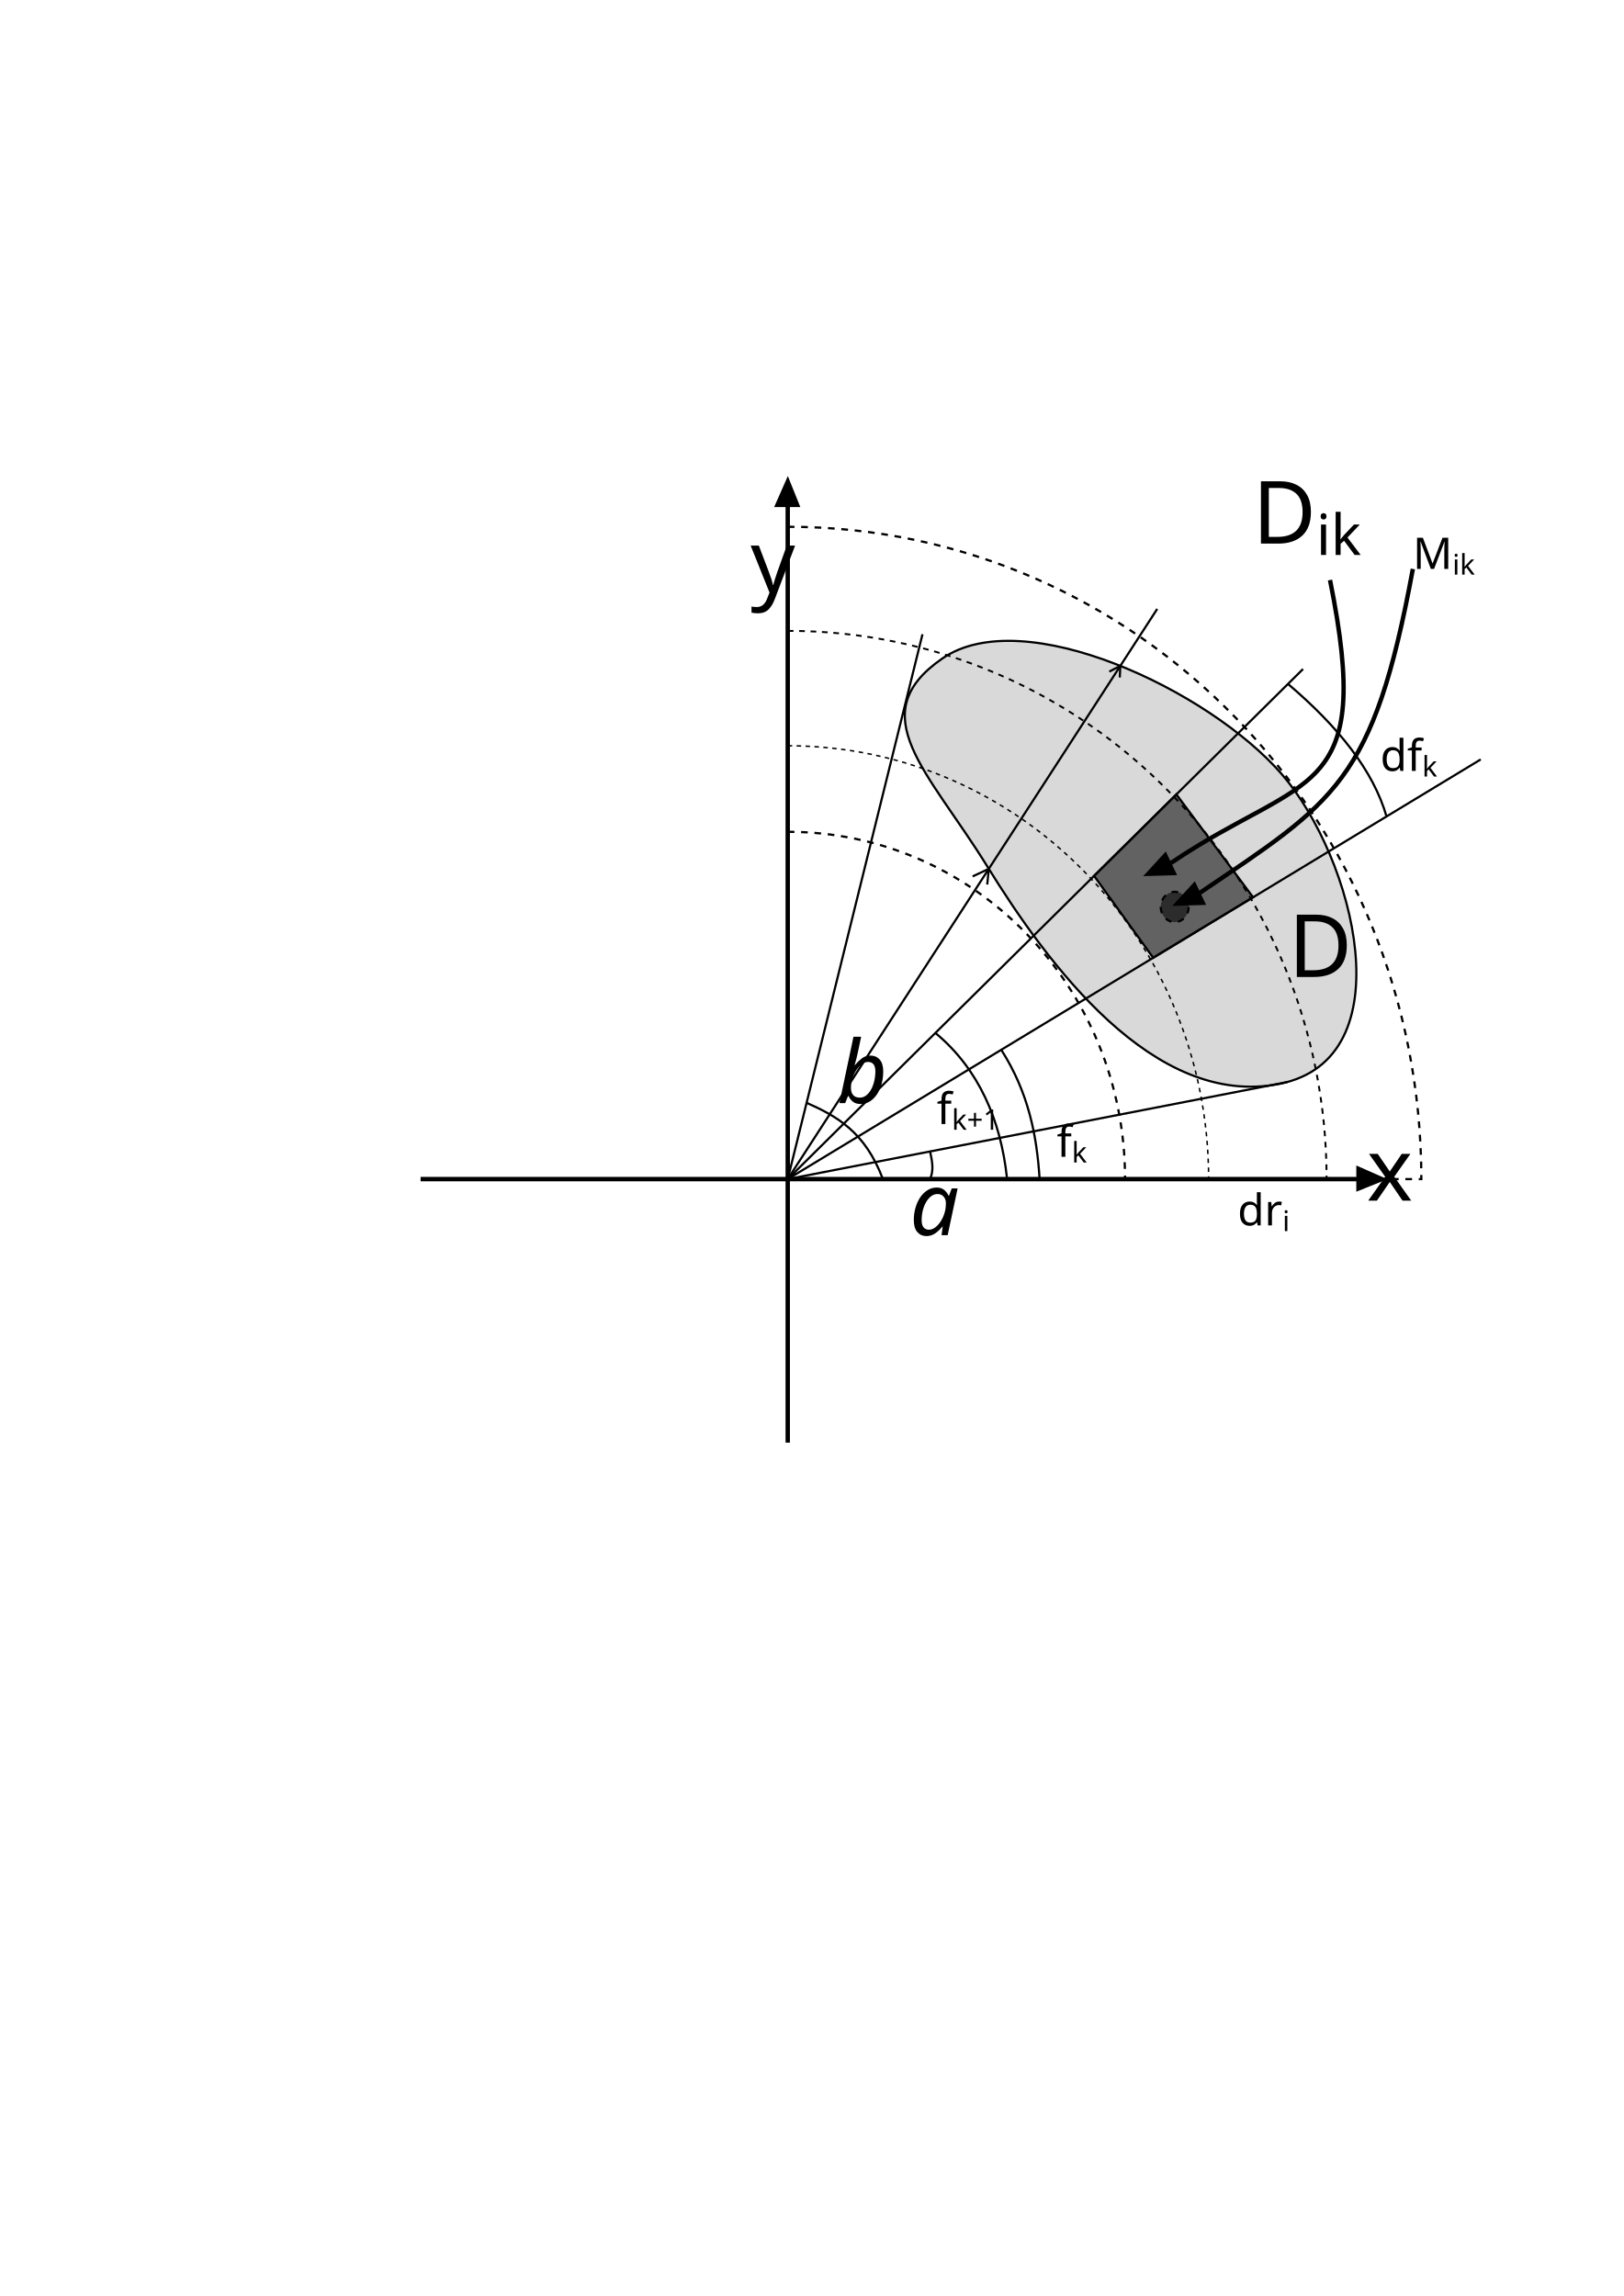
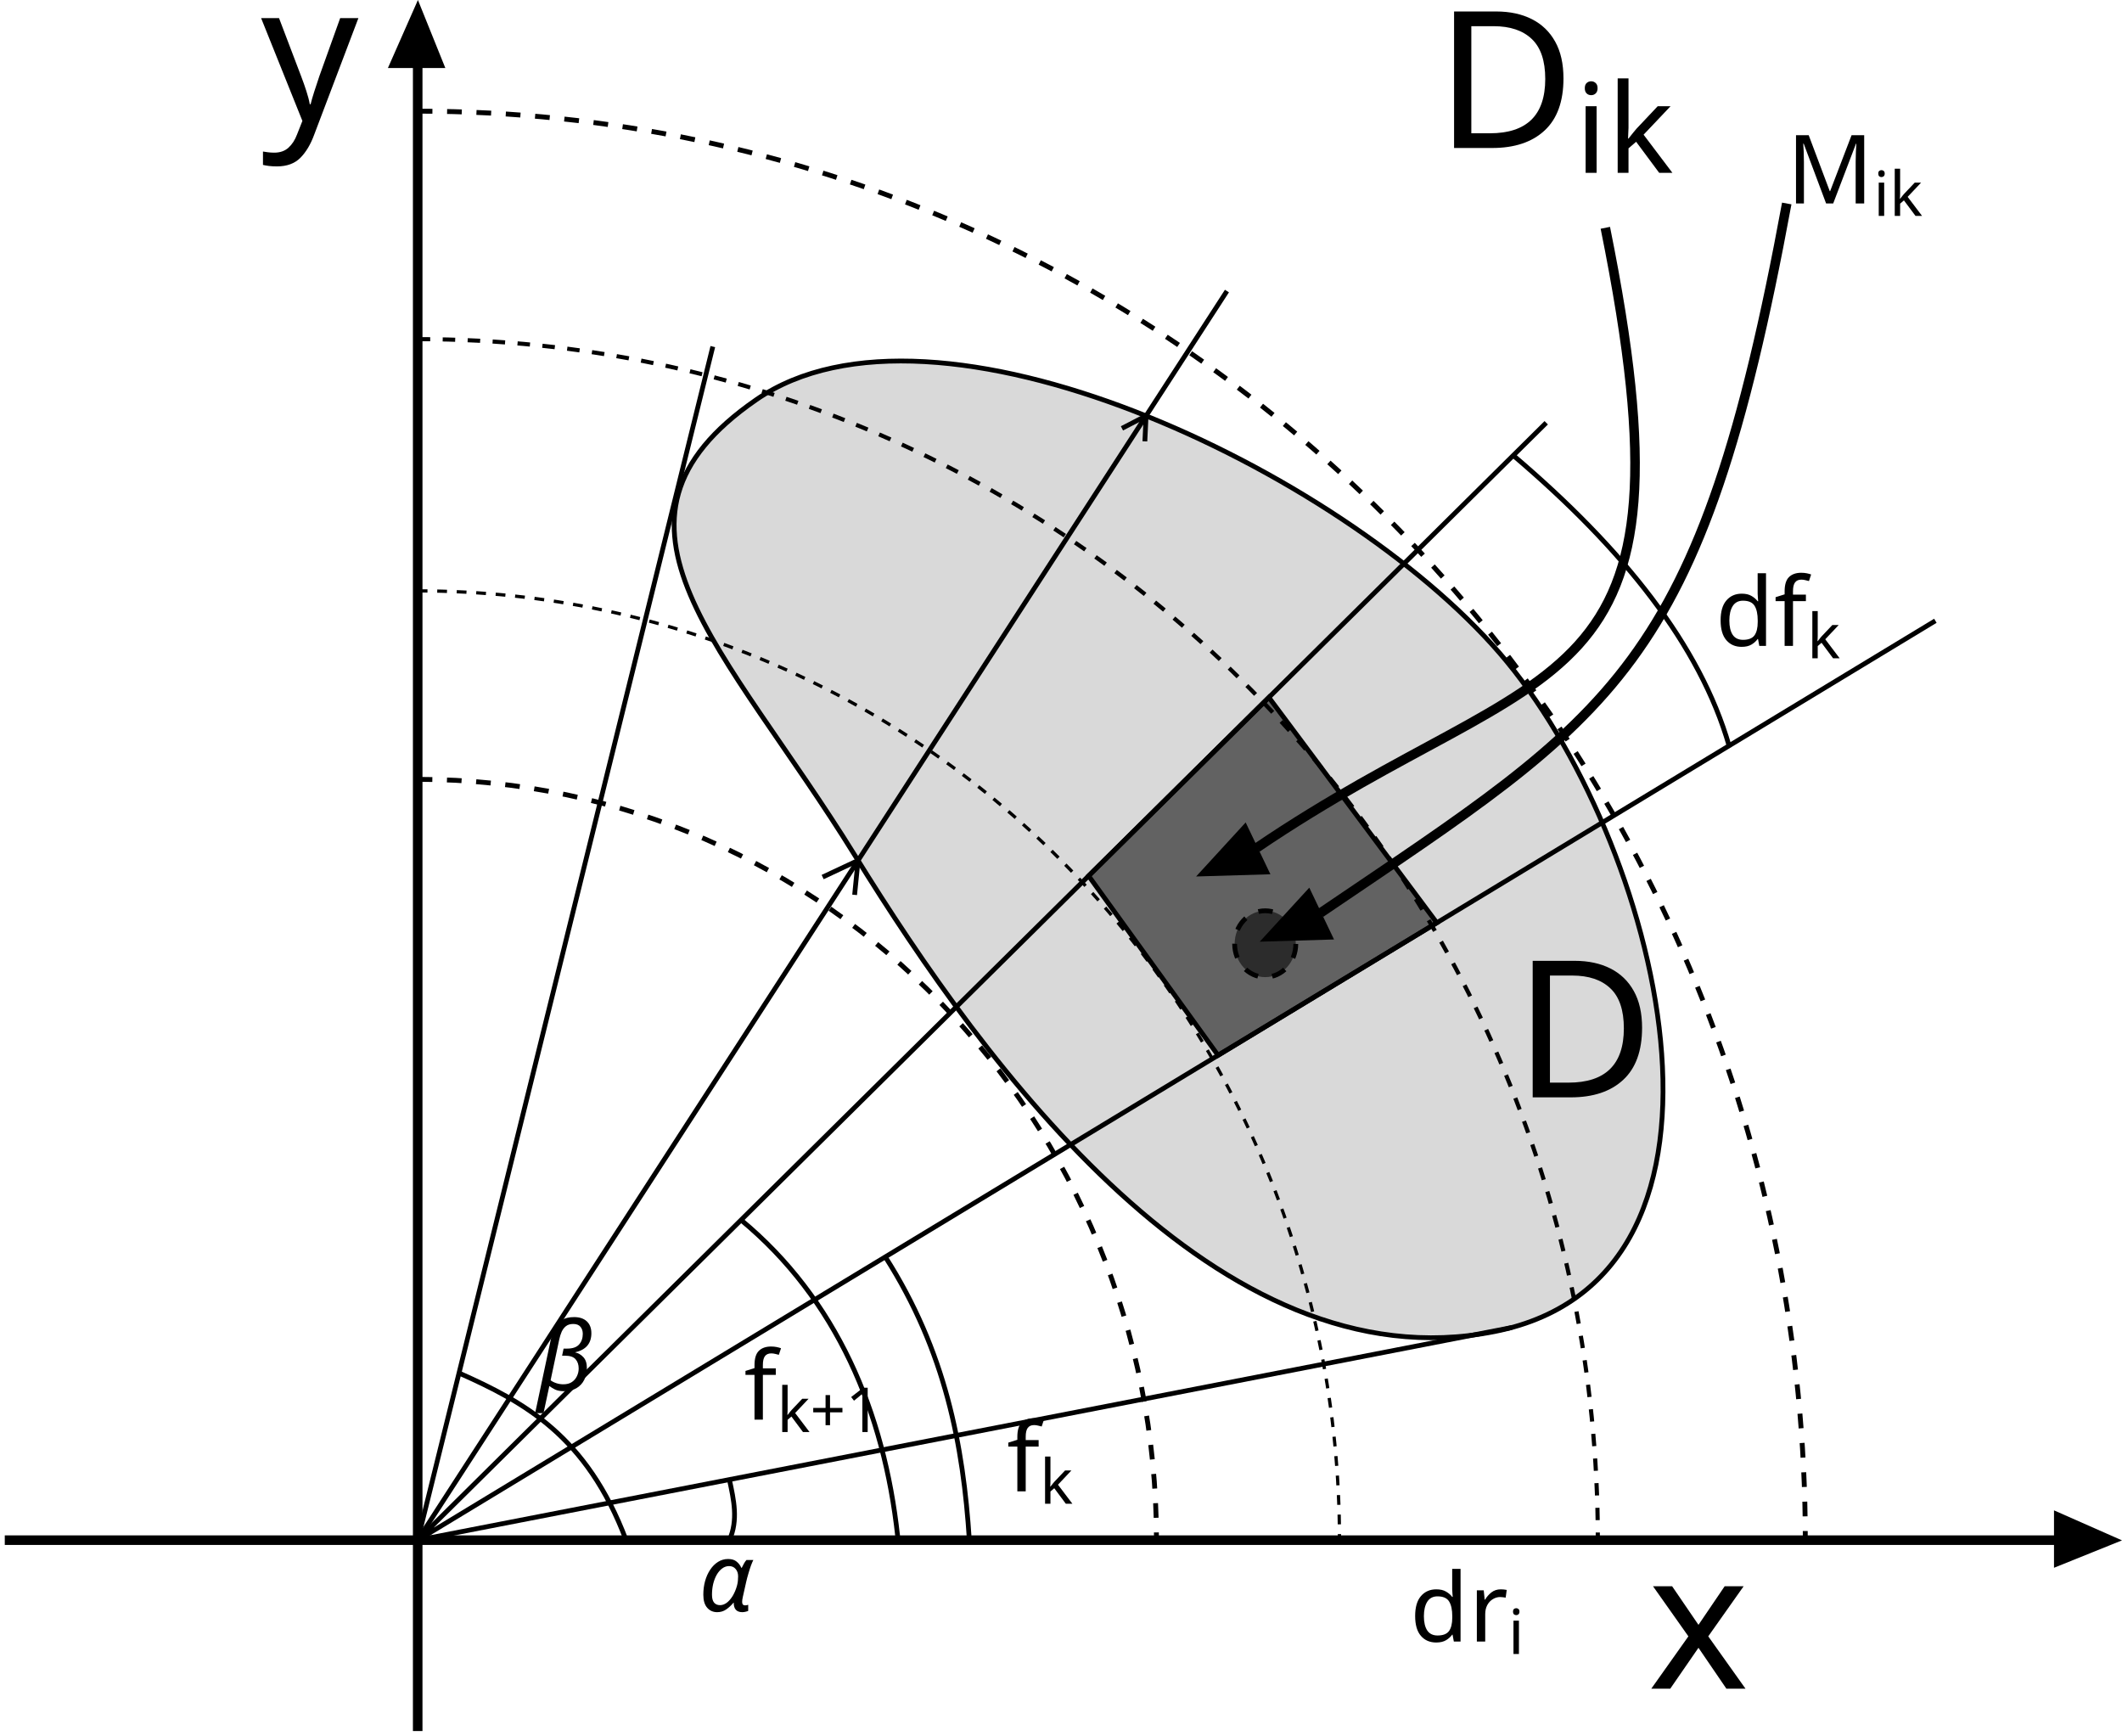
- <svg xmlns="http://www.w3.org/2000/svg" width="744.094" height="1052.362" id="svg10609" version="1.1">
+ <svg xmlns="http://www.w3.org/2000/svg" width="444.035" height="363.184" id="svg10609" version="1.1">
  <defs id="defs10611">
    </defs>
-   <g id="layer1">
+   <g id="layer1" transform="translate(-273.5893,-218.1922)">
    <g id="g3792" transform="translate(160.7363,-362.1203)">
-       <path transform="translate(0,552.3622)" id="path2997" d="m 200.258,470.985 0,-428.961" style="fill:none;stroke:#000000;stroke-width:2;stroke-linecap:butt;stroke-linejoin:miter;stroke-miterlimit:4;stroke-opacity:1;stroke-dasharray:none" />
+       <path transform="translate(0,552.3622)" id="path2997" d="m 200.258,390.134 0,-348.11" style="fill:none;stroke:#000000;stroke-width:2;stroke-linecap:butt;stroke-linejoin:miter;stroke-miterlimit:4;stroke-opacity:1;stroke-dasharray:none" />
      <path id="path3790" d="m 200.305,580.312 -6.28,14.23 12.015,0 z" style="fill:#000000;fill-opacity:1;stroke:none" />
    </g>
-     <g id="g3798" transform="matrix(0,1,-1,0,1216.099,340.1767)">
+     <g id="g3798" transform="matrix(0,1,-1,0,1297.937,340.1767)">
      <path style="fill:none;stroke:#000000;stroke-width:2;stroke-linecap:butt;stroke-linejoin:miter;stroke-miterlimit:4;stroke-opacity:1;stroke-dasharray:none" d="m 200.258,470.985 0,-428.961" id="path3800" transform="translate(0,552.3622)" />
      <path style="fill:#000000;fill-opacity:1;stroke:none" d="m 200.305,580.312 -6.28,14.23 12.015,0 z" id="path3802" />
    </g>
-     <path style="fill:#000000;stroke:#000000;stroke-width:1px;stroke-linecap:butt;stroke-linejoin:miter;stroke-opacity:1;fill-opacity:0.15" d="m 431.84,301.819 c 37.159,-25.671 122.295,14.572 155.563,53.033 33.269,38.461 56.853,130.394 -1.01,141.926 -57.863,11.533 -106.676,-55.547 -133.845,-99.5 -27.169,-43.953 -57.867,-69.789 -20.708,-95.459 z" id="path10869" />
+     <path style="fill:#000000;fill-opacity:0.15;stroke:#000000;stroke-width:1px;stroke-linecap:butt;stroke-linejoin:miter;stroke-opacity:1" d="m 431.84,301.819 c 37.159,-25.671 122.295,14.572 155.563,53.033 33.269,38.461 56.853,130.394 -1.01,141.926 -57.863,11.533 -106.676,-55.547 -133.845,-99.5 -27.169,-43.953 -57.867,-69.789 -20.708,-95.459 z" id="path10869" />
    <path style="fill:none;stroke:#000000;stroke-width:1px;stroke-linecap:butt;stroke-linejoin:miter;stroke-opacity:1" d="M 360.994,540.434 589.932,495.947" id="path10871" />
    <path style="fill:none;stroke:#000000;stroke-width:1px;stroke-linecap:butt;stroke-linejoin:miter;stroke-opacity:1" d="M 360.994,540.434 422.749,290.707" id="path10873" />
    <path style="fill:none;stroke:#000000;stroke-width:1px;stroke-linecap:butt;stroke-linejoin:miter;stroke-opacity:1" d="M 360.994,540.434 530.33,279.09" id="path10875" />
    <text xml:space="preserve" style="font-size:40px;font-style:normal;font-weight:normal;line-height:125%;letter-spacing:0px;word-spacing:0px;fill:#000000;fill-opacity:1;stroke:none;font-family:Sans" x="590.434" y="447.786" id="text10877">
      <tspan id="tspan10879" x="590.434" y="447.786">D</tspan>
    </text>
-     <text xml:space="preserve" style="font-size:40px;font-style:normal;font-weight:normal;line-height:125%;letter-spacing:0px;word-spacing:0px;fill:#000000;fill-opacity:1;stroke:none;font-family:Sans" x="626.295" y="550.316" id="text10881">
-       <tspan id="tspan10883" x="626.295" y="550.316">x</tspan>
+     <text xml:space="preserve" style="font-size:40px;font-style:normal;font-weight:normal;line-height:125%;letter-spacing:0px;word-spacing:0px;fill:#000000;fill-opacity:1;stroke:none;font-family:Sans" x="618.407" y="571.515" id="text10881">
+       <tspan id="tspan10883" x="618.407" y="571.515">x</tspan>
    </text>
-     <text xml:space="preserve" style="font-size:40px;font-style:normal;font-weight:normal;line-height:125%;letter-spacing:0px;word-spacing:0px;fill:#000000;fill-opacity:1;stroke:none;font-family:Sans" x="343.957" y="271.514" id="text10885">
-       <tspan id="tspan10887" x="343.957" y="271.514">y</tspan>
+     <text xml:space="preserve" style="font-size:40px;font-style:normal;font-weight:normal;line-height:125%;letter-spacing:0px;word-spacing:0px;fill:#000000;fill-opacity:1;stroke:none;font-family:Sans" x="328.181" y="243.413" id="text10885">
+       <tspan id="tspan10887" x="328.181" y="243.413">y</tspan>
    </text>
-     <text xml:space="preserve" style="font-size:40px;font-style:italic;font-weight:normal;line-height:125%;letter-spacing:0px;word-spacing:0px;fill:#000000;fill-opacity:1;stroke:none;font-family:Sans;-inkscape-font-specification:Sans Italic" x="416.849" y="566.149" id="text10889">
-       <tspan id="tspan10891" x="416.849" y="566.149">a</tspan>
+     <text xml:space="preserve" style="font-size:40px;font-style:italic;font-weight:normal;line-height:125%;letter-spacing:0px;word-spacing:0px;fill:#000000;fill-opacity:1;stroke:none;font-family:Sans;-inkscape-font-specification:Sans Italic" x="419.807" y="555.303" id="text10889">
+       <tspan id="tspan10891" x="419.807" y="555.303" style="font-size:20px">α</tspan>
    </text>
-     <text xml:space="preserve" style="font-size:40px;font-style:italic;font-weight:normal;line-height:125%;letter-spacing:0px;word-spacing:0px;fill:#000000;fill-opacity:1;stroke:none;font-family:Sans;-inkscape-font-specification:Sans Italic" x="383.557" y="505.613" id="text10893">
-       <tspan id="tspan10895" x="383.557" y="505.613">b</tspan>
+     <text xml:space="preserve" style="font-size:40px;font-style:italic;font-weight:normal;line-height:125%;letter-spacing:0px;word-spacing:0px;fill:#000000;fill-opacity:1;stroke:none;font-family:Sans;-inkscape-font-specification:Sans Italic" x="386.022" y="509.064" id="text10893">
+       <tspan id="tspan10895" x="386.022" y="509.064" style="font-size:20px">β</tspan>
    </text>
    <path style="fill:none;stroke:#000000;stroke-width:1px;stroke-linecap:butt;stroke-linejoin:miter;stroke-opacity:1" d="m 369.64,505.471 c 13.533,6.018 26.72,13.076 34.964,34.964" id="path10897" />
    <path style="fill:none;stroke:#000000;stroke-width:1px;stroke-linecap:butt;stroke-linejoin:miter;stroke-opacity:1" d="m 426.22,527.76 c 0.905,4.225 1.877,8.45 0,12.675" id="path10899" />
    <path style="fill:none;stroke:#000000;stroke-width:1px;stroke-linecap:butt;stroke-linejoin:miter;stroke-opacity:1" d="m 445.73,401.698 7.406,-3.47 -0.714,7.195" id="path10901" />
    <path style="fill:none;stroke:#000000;stroke-width:1px;stroke-linecap:butt;stroke-linejoin:miter;stroke-opacity:1" d="m 508.359,307.817 5.05,-2.612 -0.252,5.327" id="path10903" />
-     <path style="fill:none;stroke:#000000;stroke-width:0.168;stroke-miterlimit:4;stroke-opacity:1;stroke-dasharray:0.505, 0.505;stroke-dashoffset:0" id="path10907" d="m 313.147,363.186 a 26.264,25.506 0 0 1 -26.264,25.506 l 0,-25.506 z" transform="matrix(0,-6.060936,6.060936,0,-1840.251,2279.216)" />
-     <path style="fill:none;stroke:#000000;stroke-width:0.09;stroke-miterlimit:4;stroke-opacity:1;stroke-dasharray:0.27, 0.27;stroke-dashoffset:0" id="path10907-6" d="m 313.147,363.186 a 26.264,25.506 0 0 1 -26.264,25.506 l 0,-25.506 z" transform="matrix(0,-11.38383,11.38383,0,-3773.448,3806.264)" />
-     <path style="fill:none;stroke:#000000;stroke-width:0.09;stroke-miterlimit:4;stroke-opacity:1;stroke-dasharray:0.27, 0.27;stroke-dashoffset:0" id="path10907-6-1" d="m 313.147,363.186 a 26.264,25.506 0 0 1 -26.264,25.506 l 0,-25.506 z" transform="matrix(0,-9.567703,9.681784,0,-3155.291,3285.249)" />
-     <path style="fill:none;stroke:#000000;stroke-width:0.09;stroke-miterlimit:4;stroke-opacity:1;stroke-dasharray:0.27, 0.27;stroke-dashoffset:0" id="path10907-6-2" d="m 313.147,363.186 a 26.264,25.506 0 0 1 -26.264,25.506 l 0,-25.506 z" transform="matrix(0,-7.562245,7.562245,0,-2385.504,2709.916)" />
+     <path style="fill:none;stroke:#000000;stroke-width:0.168;stroke-miterlimit:4;stroke-opacity:1;stroke-dasharray:0.505, 0.505;stroke-dashoffset:0" id="path10907" d="m 313.147,363.186 c 0,14.087 -11.759,25.506 -26.264,25.506 l 0,-25.506 z" transform="matrix(0,-6.060936,6.060936,0,-1840.251,2279.216)" />
+     <path style="fill:none;stroke:#000000;stroke-width:0.09;stroke-miterlimit:4;stroke-opacity:1;stroke-dasharray:0.27, 0.27;stroke-dashoffset:0" id="path10907-6" d="m 313.147,363.186 c 0,14.087 -11.759,25.506 -26.264,25.506 l 0,-25.506 z" transform="matrix(0,-11.38383,11.38383,0,-3773.448,3806.264)" />
+     <path style="fill:none;stroke:#000000;stroke-width:0.09;stroke-miterlimit:4;stroke-opacity:1;stroke-dasharray:0.27, 0.27;stroke-dashoffset:0" id="path10907-6-1" d="m 313.147,363.186 c 0,14.087 -11.759,25.506 -26.264,25.506 l 0,-25.506 z" transform="matrix(0,-9.567703,9.681784,0,-3155.291,3285.249)" />
+     <path style="fill:none;stroke:#000000;stroke-width:0.09;stroke-miterlimit:4;stroke-opacity:1;stroke-dasharray:0.27, 0.27;stroke-dashoffset:0" id="path10907-6-2" d="m 313.147,363.186 c 0,14.087 -11.759,25.506 -26.264,25.506 l 0,-25.506 z" transform="matrix(0,-7.562245,7.562245,0,-2385.504,2709.916)" />
    <path style="fill:none;stroke:#000000;stroke-width:1px;stroke-linecap:butt;stroke-linejoin:miter;stroke-opacity:1" d="M 597.143,306.648 360.994,540.434 678.571,348.076" id="path11460" />
-     <path style="fill:#000000;stroke:#000000;stroke-width:1px;stroke-linecap:butt;stroke-linejoin:miter;stroke-opacity:1;fill-opacity:0.547" d="m 501.383,401.45 27.087,37.543 45.776,-27.727 -35.148,-47.155 z" id="path11462" />
+     <path style="fill:#000000;fill-opacity:0.547;stroke:#000000;stroke-width:1px;stroke-linecap:butt;stroke-linejoin:miter;stroke-opacity:1" d="m 501.383,401.45 27.087,37.543 45.776,-27.727 -35.148,-47.155 z" id="path11462" />
    <g id="g3798-1" transform="matrix(-0.4307977,-0.9024485,0.9024485,-0.4307977,86.46856,832.3393)">
      <path style="fill:none;stroke:#000000;stroke-width:2;stroke-linecap:butt;stroke-linejoin:miter;stroke-miterlimit:4;stroke-opacity:1;stroke-dasharray:none" d="M 285.897,163.695 C 185.366,138.443 211.428,115.702 200.258,42.024" id="path3800-3" transform="translate(0,552.3622)" />
      <path style="fill:#000000;fill-opacity:1;stroke:none" d="m 200.305,580.312 -6.28,14.23 12.015,0 z" id="path3802-8" />
    </g>
    <text xml:space="preserve" style="font-size:40px;font-style:normal;font-weight:normal;line-height:125%;letter-spacing:0px;word-spacing:0px;fill:#000000;fill-opacity:1;stroke:none;font-family:Sans" x="573.983" y="249.158" id="text11494">
      <tspan id="tspan11496" x="573.983" y="249.158">D<tspan style="font-size:65.001%;baseline-shift:sub" id="tspan11498">ik</tspan>
      </tspan>
    </text>
    <path style="fill:none;stroke:#000000;stroke-width:1px;stroke-linecap:butt;stroke-linejoin:miter;stroke-opacity:1" d="m 461.429,539.626 c -2.837,-26.051 -12.815,-49.637 -32.772,-66.177" id="path11500" />
    <path style="fill:none;stroke:#000000;stroke-width:1px;stroke-linecap:butt;stroke-linejoin:miter;stroke-opacity:1" d="m 458.843,481.167 c 12.61,19.756 16.316,39.512 17.585,59.268" id="path11502" />
    <text xml:space="preserve" style="font-size:20px;font-style:normal;font-weight:normal;line-height:125%;letter-spacing:0px;word-spacing:0px;fill:#000000;fill-opacity:1;stroke:none;font-family:Sans" x="484.286" y="530.219" id="text11504">
-       <tspan id="tspan11506" x="484.286" y="530.219">f<tspan style="font-size:65%;baseline-shift:sub" id="tspan11508">k</tspan>
+       <tspan id="tspan11506" x="484.286" y="530.219">f<tspan style="font-size:65.001%;baseline-shift:sub" id="tspan11508">k</tspan>
      </tspan>
    </text>
    <text xml:space="preserve" style="font-size:20px;font-style:normal;font-weight:normal;line-height:125%;letter-spacing:0px;word-spacing:0px;fill:#000000;fill-opacity:1;stroke:none;font-family:Sans" x="429.286" y="515.219" id="text11510">
      <tspan id="tspan11512" x="429.286" y="515.219">f<tspan style="font-size:65.001%;baseline-shift:sub" id="tspan11514">k+1</tspan>
      </tspan>
    </text>
-     <text xml:space="preserve" style="font-size:20px;font-style:normal;font-weight:normal;line-height:125%;letter-spacing:0px;word-spacing:0px;fill:#000000;fill-opacity:1;stroke:none;font-family:Sans" x="567.143" y="561.648" id="text11535">
-       <tspan id="tspan11537" x="567.143" y="561.648">dr<tspan style="font-size:65%;baseline-shift:sub" id="tspan11539">i</tspan>
+     <text xml:space="preserve" style="font-size:20px;font-style:normal;font-weight:normal;line-height:125%;letter-spacing:0px;word-spacing:0px;fill:#000000;fill-opacity:1;stroke:none;font-family:Sans" x="568.622" y="561.648" id="text11535">
+       <tspan id="tspan11537" x="568.622" y="561.648">dr<tspan style="font-size:65.001%;baseline-shift:sub" id="tspan11539">i</tspan>
      </tspan>
    </text>
    <text xml:space="preserve" style="font-size:20px;font-style:normal;font-weight:normal;line-height:125%;letter-spacing:0px;word-spacing:0px;fill:#000000;fill-opacity:1;stroke:none;font-family:Sans" x="632.541" y="353.329" id="text11541">
      <tspan id="tspan11543" x="632.541" y="353.329">df<tspan style="font-size:65.001%;baseline-shift:sub" id="tspan11545">k</tspan>
      </tspan>
    </text>
    <path style="fill:none;stroke:#000000;stroke-width:1px;stroke-linecap:butt;stroke-linejoin:miter;stroke-opacity:1" d="m 590.242,313.48 c 23.102,19.629 39.137,39.802 45.16,60.744" id="path11547" />
-     <path style="fill:#000000;fill-opacity:0.547;fill-rule:nonzero;stroke:#000000;stroke-width:1;stroke-miterlimit:4;stroke-opacity:1;stroke-dasharray:3, 3;stroke-dashoffset:0" id="path11552" d="m 553.611,411.75 a 6.398,6.943 0 1 1 -12.796,0 6.398,6.943 0 1 1 12.796,0 z" transform="translate(-8.87395,3.943978)" />
+     <path style="fill:#000000;fill-opacity:0.547;fill-rule:nonzero;stroke:#000000;stroke-width:1;stroke-miterlimit:4;stroke-opacity:1;stroke-dasharray:3, 3;stroke-dashoffset:0" id="path11552" d="m 553.611,411.75 c 0,3.834 -2.864,6.943 -6.398,6.943 -3.534,0 -6.398,-3.108 -6.398,-6.943 0,-3.834 2.864,-6.943 6.398,-6.943 3.534,0 6.398,3.108 6.398,6.943 z" transform="translate(-8.87395,3.943978)" />
    <g id="g3798-1-8" transform="matrix(-0.4307977,-0.9024485,0.9024485,-0.4307977,99.78083,845.9831)">
      <path style="fill:none;stroke:#000000;stroke-width:2;stroke-linecap:butt;stroke-linejoin:miter;stroke-miterlimit:4;stroke-opacity:1;stroke-dasharray:none" d="M 292.184,194.01 C 211.469,135.442 211.428,115.702 200.258,42.024" id="path3800-3-9" transform="translate(0,552.3622)" />
      <path style="fill:#000000;fill-opacity:1;stroke:none" d="m 200.305,580.312 -6.28,14.23 12.015,0 z" id="path3802-8-2" />
    </g>
    <text xml:space="preserve" style="font-size:20px;font-style:normal;font-weight:normal;line-height:125%;letter-spacing:0px;word-spacing:0px;fill:#000000;fill-opacity:1;stroke:none;font-family:Sans" x="647.471" y="260.766" id="text11578">
      <tspan id="tspan11580" x="647.471" y="260.766">M<tspan style="font-size:65.001%;baseline-shift:sub" id="tspan11582">ik</tspan>
      </tspan>
    </text>
  </g>
</svg>
